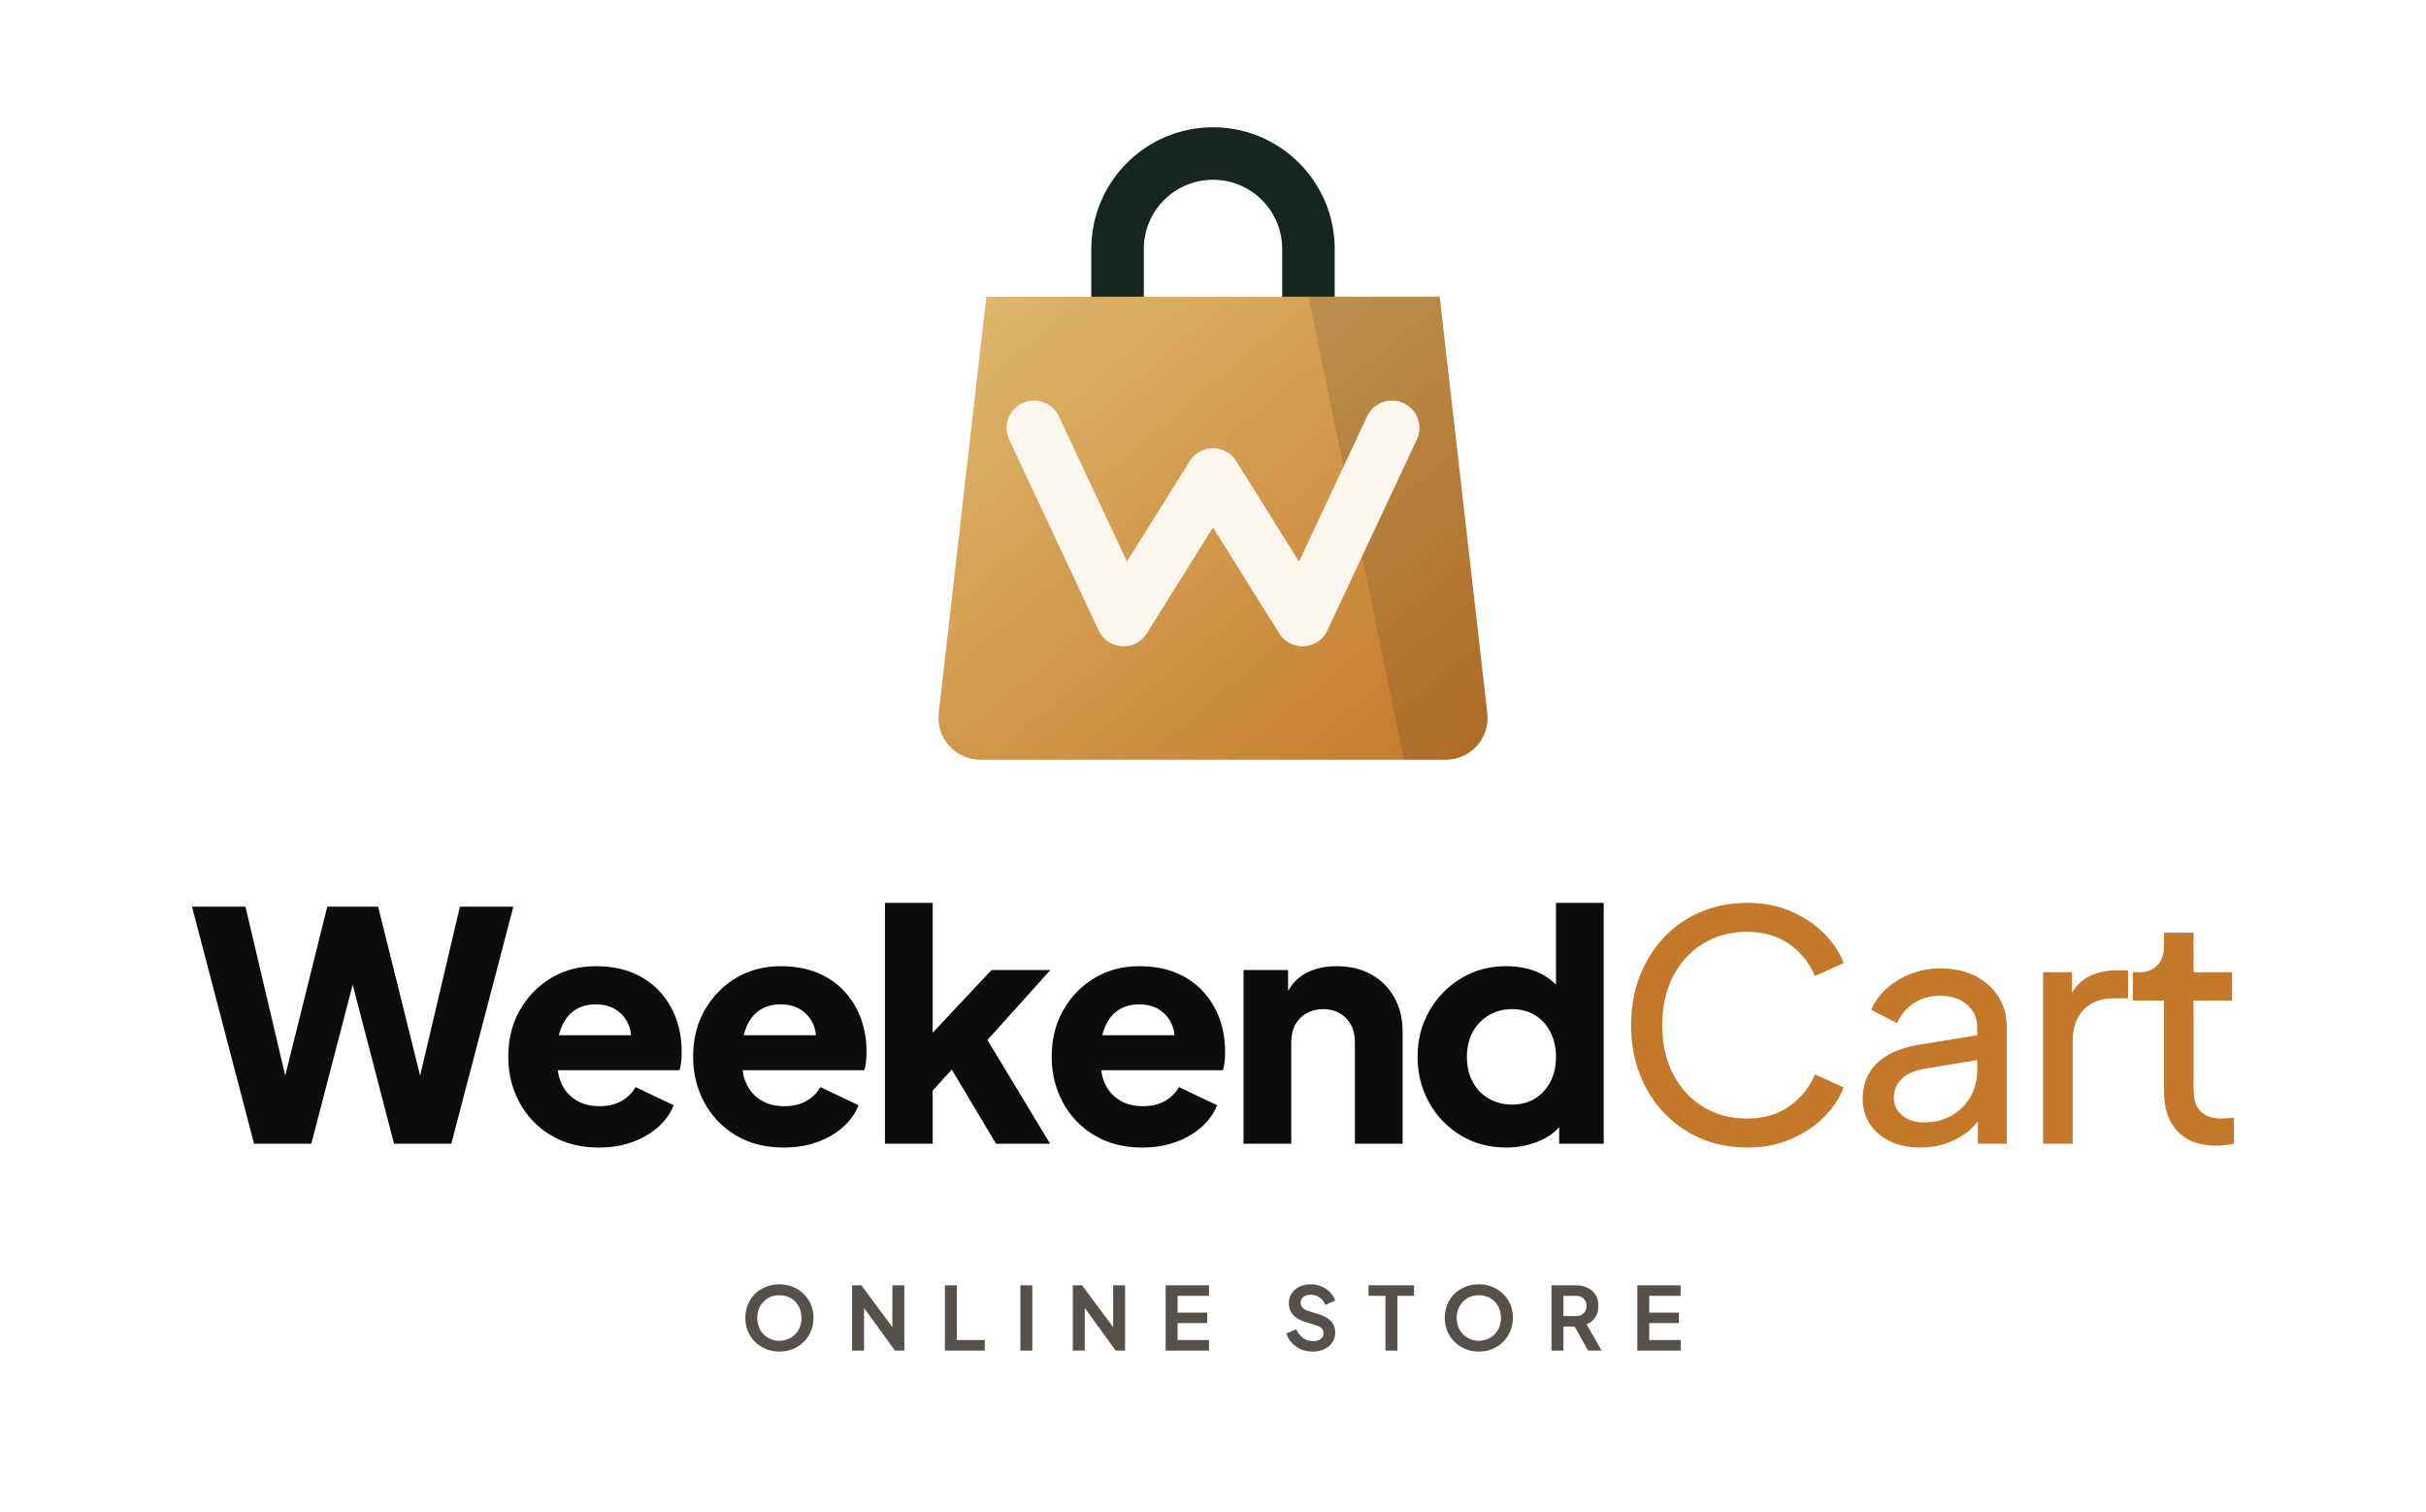
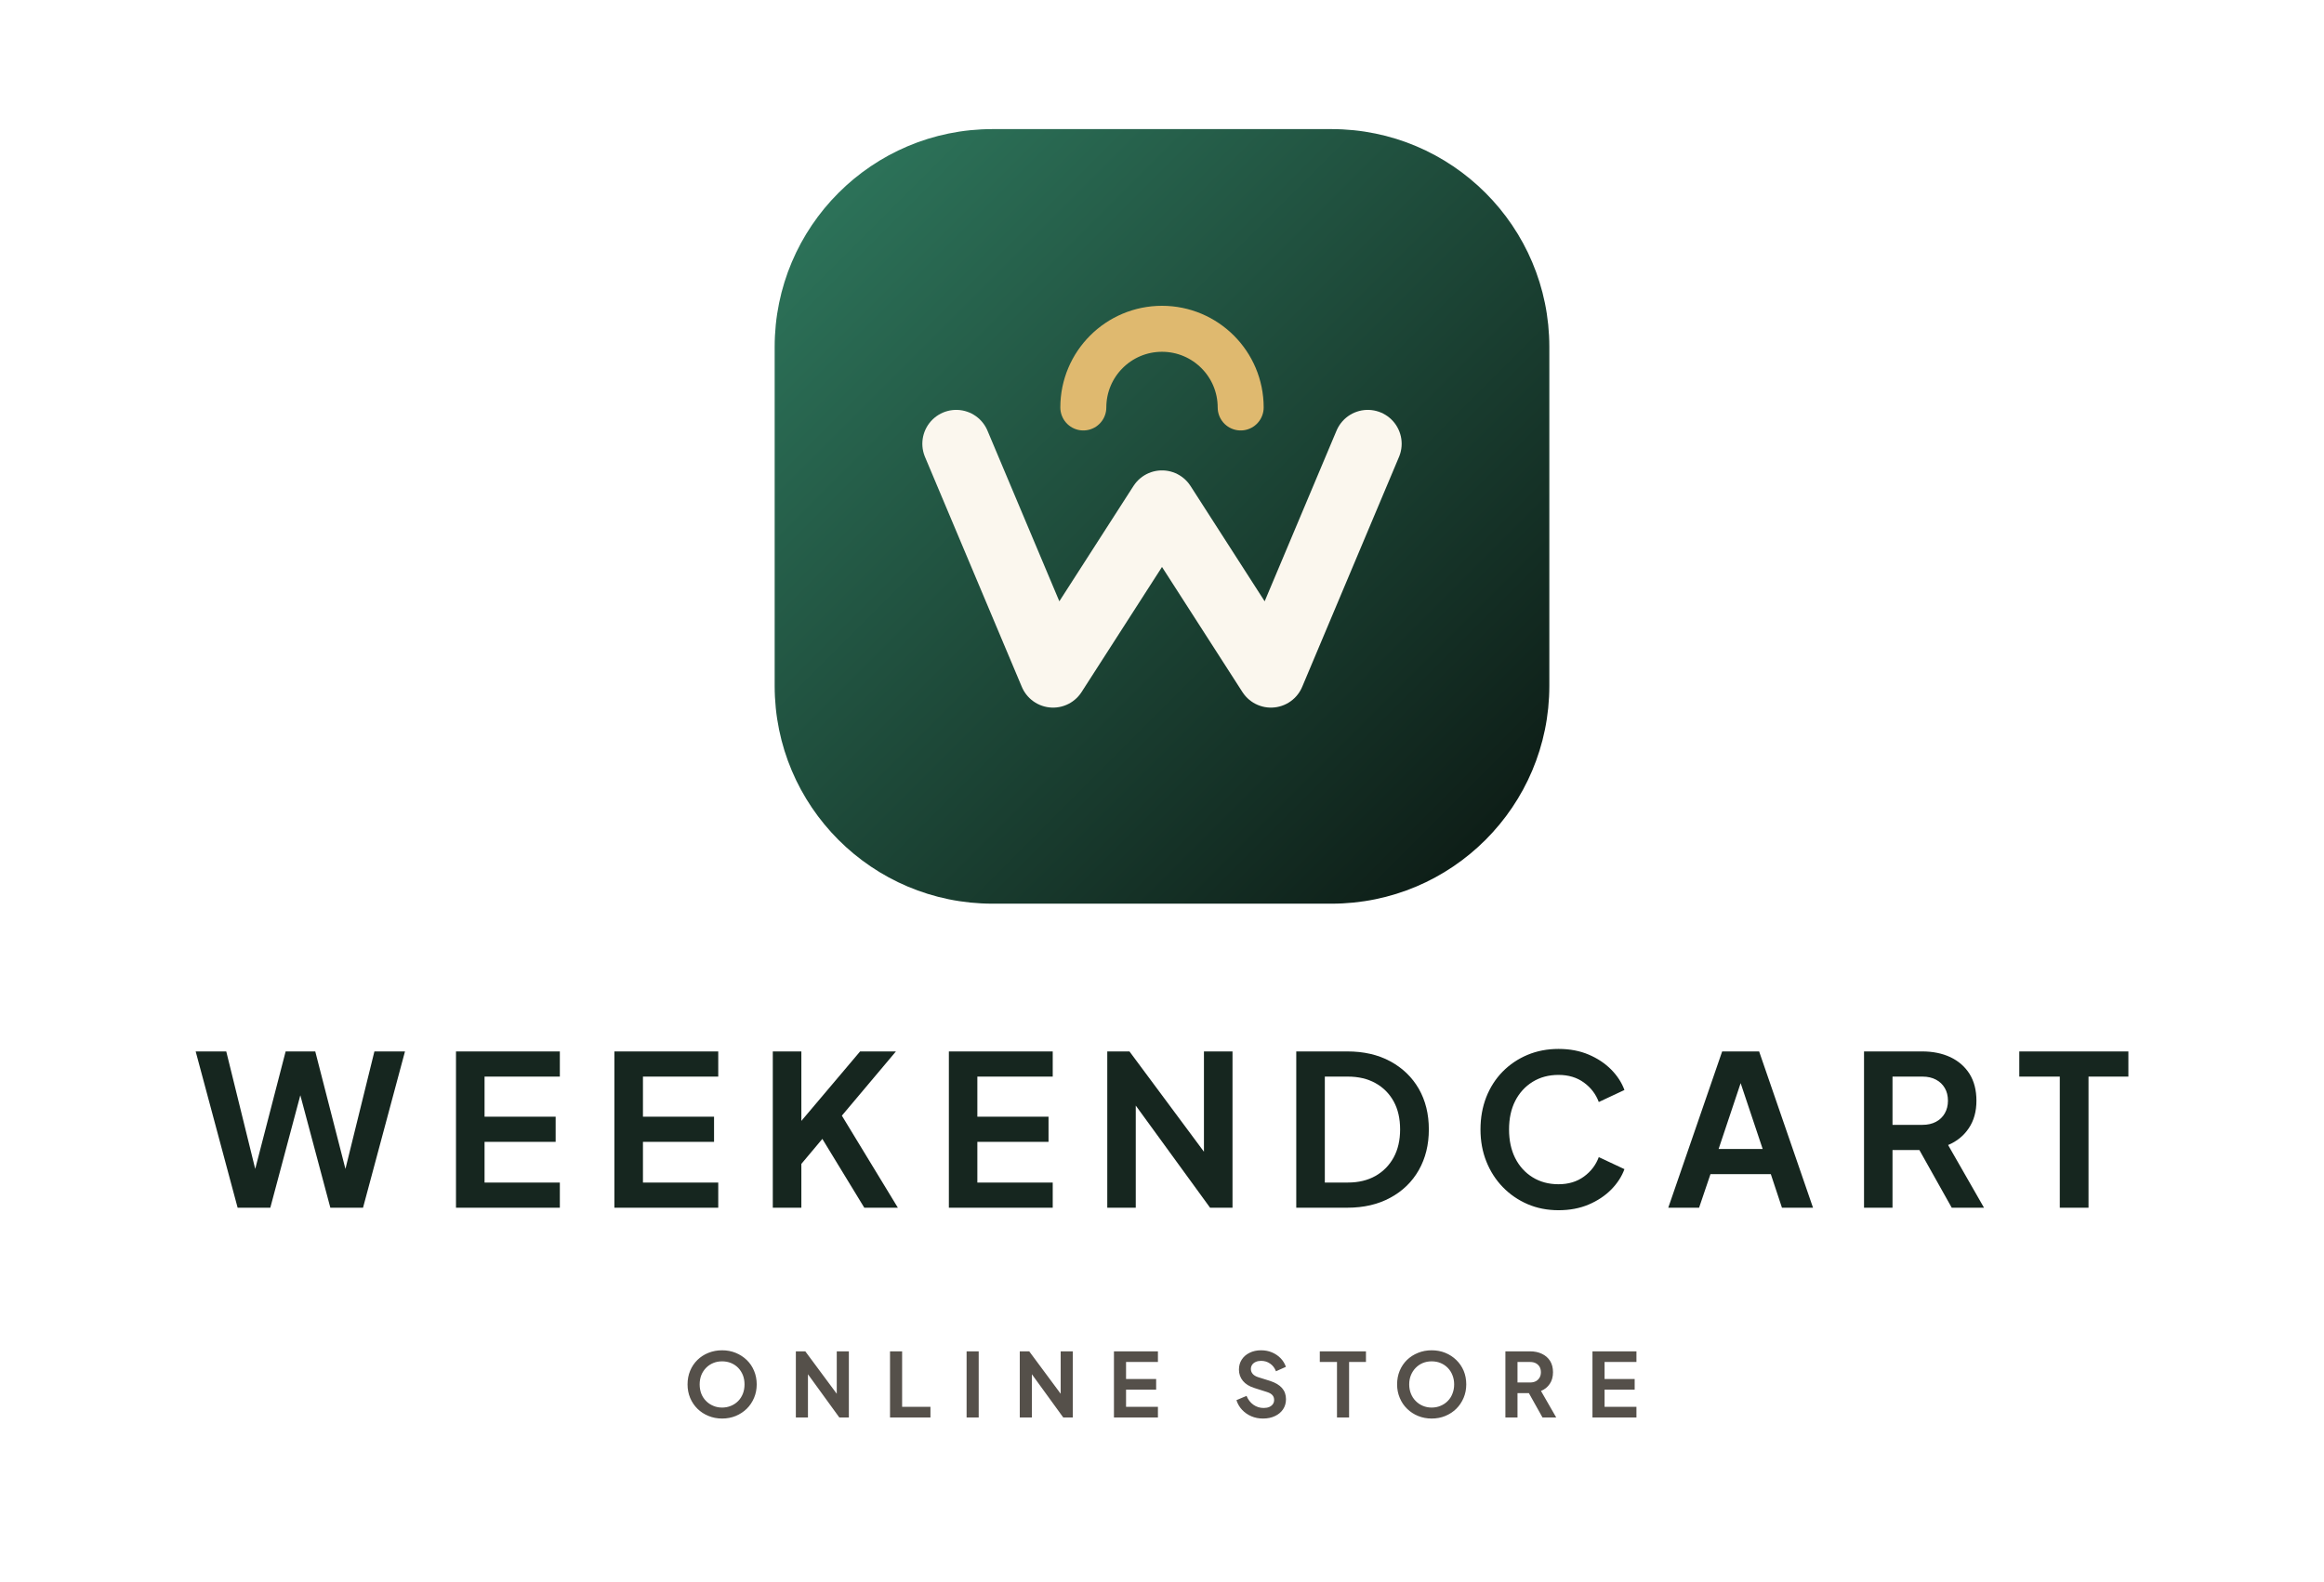
- <svg xmlns="http://www.w3.org/2000/svg" viewBox="0 0 305 190" width="1220" height="760" role="img" aria-label="WeekendCart — Online Store">
-   <g transform="translate(104.50 7.30) scale(1.5)">
+ <svg xmlns="http://www.w3.org/2000/svg" viewBox="0 0 288 196" width="1152" height="784" role="img" aria-label="WeekendCart — Online Store">
+   <g transform="translate(96.00 16.00) scale(1.5)">
    <defs>
-       <linearGradient id="wc-folded-light" x1="0" y1="0" x2="1" y2="1">
-         <stop offset="0" stop-color="#dfb96f" />
-         <stop offset="1" stop-color="#c4782a" />
+       <linearGradient id="wc-monogram-light" x1="0" y1="0" x2="1" y2="1">
+         <stop offset="0" stop-color="#2f7a5f" />
+         <stop offset="1" stop-color="#0b1611" />
      </linearGradient>
    </defs>
-     <path d="M24 20V16a8 8 0 0 1 16 0V20" fill="none" stroke="#16261f" stroke-width="4.4" stroke-linecap="round" />
-     <path d="M13 20H51L55 55a3.5 3.5 0 0 1-3.5 3.8H12.5A3.5 3.5 0 0 1 9 55Z" fill="url(#wc-folded-light)" />
-     <path d="M40 20H51L55 55a3.5 3.5 0 0 1-3.5 3.8H48Z" fill="#000" opacity=".12" />
-     <path d="M17 31L24.5 47L32 35L39.5 47L47 31" fill="none" stroke="#fbf7ee" stroke-width="4.6" stroke-linecap="round" stroke-linejoin="round" />
+     <rect width="64" height="64" rx="18" fill="url(#wc-monogram-light)" />
+     <path d="M25.5 23a6.5 6.5 0 0 1 13 0" fill="none" stroke="#dfb96f" stroke-width="3.8" stroke-linecap="round" />
+     <path d="M15 26L23 45L32 31L41 45L49 26" fill="none" stroke="#fbf7ee" stroke-width="5.6" stroke-linecap="round" stroke-linejoin="round" />
  </g>
-   <g fill="#0d0c0a">
-     <g transform="translate(23.7 143.78)">
-       <path d="M15.44 0L8.24 0L0.44-29.80L7.16-29.80L12.16-8.56L17.44-29.80L23.84-29.80L29.12-8.56L34.12-29.80L40.84-29.80L33.04 0L25.84 0L20.64-20L15.44 0ZM51.60 0.48L51.60 0.48Q48.12 0.48 45.56-1.06Q43.00-2.60 41.60-5.20Q40.20-7.80 40.20-10.96L40.20-10.96Q40.20-14.24 41.66-16.80Q43.12-19.36 45.60-20.84Q48.08-22.32 51.20-22.32L51.20-22.32Q53.80-22.32 55.80-21.50Q57.80-20.68 59.18-19.20Q60.56-17.72 61.28-15.78Q62-13.84 62-11.56L62-11.56Q62-10.92 61.94-10.30Q61.88-9.68 61.72-9.24L61.72-9.24L46.44-9.24Q46.52-8.40 46.84-7.68L46.84-7.68Q47.44-6.28 48.68-5.50Q49.92-4.72 51.68-4.72L51.68-4.72Q53.28-4.72 54.42-5.36Q55.56-6 56.20-7.12L56.20-7.12L61-4.84Q60.36-3.24 58.98-2.04Q57.60-0.84 55.72-0.18Q53.84 0.48 51.60 0.48ZM46.56-13.64L46.56-13.64L55.64-13.64Q55.60-14.16 55.44-14.64L55.44-14.64Q55-15.96 53.90-16.74Q52.80-17.52 51.20-17.52L51.20-17.52Q49.64-17.52 48.52-16.76Q47.40-16 46.84-14.52L46.84-14.52Q46.68-14.12 46.56-13.64ZM74.84 0.48L74.84 0.48Q71.36 0.48 68.80-1.06Q66.24-2.60 64.84-5.20Q63.44-7.80 63.44-10.96L63.44-10.96Q63.44-14.24 64.90-16.80Q66.36-19.36 68.84-20.84Q71.32-22.32 74.44-22.32L74.44-22.32Q77.04-22.32 79.04-21.50Q81.04-20.68 82.42-19.20Q83.80-17.72 84.52-15.78Q85.24-13.84 85.24-11.56L85.24-11.56Q85.24-10.92 85.18-10.30Q85.12-9.68 84.96-9.24L84.96-9.24L69.68-9.24Q69.76-8.40 70.08-7.68L70.08-7.68Q70.68-6.28 71.92-5.50Q73.16-4.72 74.92-4.72L74.92-4.72Q76.52-4.72 77.66-5.36Q78.80-6 79.44-7.12L79.44-7.12L84.24-4.84Q83.60-3.24 82.22-2.04Q80.84-0.84 78.96-0.18Q77.08 0.48 74.84 0.48ZM69.80-13.64L69.80-13.64L78.88-13.64Q78.84-14.16 78.68-14.64L78.68-14.64Q78.24-15.96 77.14-16.74Q76.04-17.52 74.44-17.52L74.44-17.52Q72.88-17.52 71.76-16.76Q70.64-16 70.08-14.52L70.08-14.52Q69.92-14.12 69.80-13.64ZM93.56 0L87.56 0L87.56-30.28L93.56-30.28L93.56-13.96L100.96-21.84L108.36-21.84L100.44-13.04L108.32 0L101.52 0L95.96-9.32L93.56-6.68L93.56 0ZM119.92 0.48L119.92 0.48Q116.44 0.48 113.88-1.06Q111.32-2.60 109.92-5.20Q108.52-7.80 108.52-10.96L108.52-10.96Q108.52-14.24 109.98-16.80Q111.44-19.36 113.92-20.84Q116.40-22.32 119.52-22.32L119.52-22.32Q122.12-22.32 124.12-21.50Q126.12-20.68 127.50-19.20Q128.88-17.72 129.60-15.78Q130.32-13.84 130.32-11.56L130.32-11.56Q130.32-10.92 130.26-10.30Q130.20-9.68 130.04-9.24L130.04-9.24L114.76-9.24Q114.84-8.40 115.16-7.68L115.16-7.68Q115.76-6.28 117-5.50Q118.24-4.72 120-4.72L120-4.72Q121.60-4.72 122.74-5.36Q123.88-6 124.52-7.12L124.52-7.12L129.32-4.84Q128.68-3.24 127.30-2.04Q125.92-0.84 124.04-0.18Q122.16 0.48 119.92 0.48ZM114.88-13.64L114.88-13.64L123.96-13.64Q123.92-14.16 123.76-14.64L123.76-14.64Q123.32-15.96 122.22-16.74Q121.12-17.52 119.52-17.52L119.52-17.52Q117.96-17.52 116.84-16.76Q115.72-16 115.16-14.52L115.16-14.52Q115-14.12 114.88-13.64ZM138.64 0L132.64 0L132.64-21.84L138.24-21.84L138.24-19.20Q139-20.60 140.40-21.40L140.40-21.40Q142.08-22.32 144.36-22.32L144.36-22.32Q146.84-22.32 148.70-21.28Q150.56-20.24 151.60-18.38Q152.64-16.52 152.64-14.04L152.64-14.04L152.64 0L146.64 0L146.64-12.76Q146.64-14.04 146.14-14.96Q145.64-15.88 144.74-16.40Q143.84-16.92 142.64-16.92L142.64-16.92Q141.48-16.92 140.56-16.40Q139.64-15.88 139.14-14.96Q138.64-14.04 138.64-12.76L138.64-12.76L138.64 0ZM165.68 0.48L165.68 0.48Q162.48 0.48 159.96-1.04Q157.44-2.56 155.98-5.16Q154.52-7.76 154.52-10.92L154.52-10.92Q154.52-14.12 156-16.70Q157.48-19.28 160-20.80Q162.52-22.32 165.64-22.32L165.64-22.32Q168.04-22.32 169.92-21.44L169.92-21.44Q171.08-20.84 171.92-20L171.92-20L171.92-30.28L177.92-30.28L177.92 0L172.32 0L172.32-2.08Q171.32-0.96 169.84-0.36L169.84-0.36Q167.92 0.48 165.68 0.48ZM166.40-4.92Q168.04-4.92 169.28-5.68Q170.52-6.44 171.22-7.80Q171.92-9.16 171.92-10.92Q171.92-12.68 171.22-14.04Q170.52-15.40 169.28-16.16Q168.04-16.92 166.40-16.92Q164.76-16.92 163.46-16.14Q162.16-15.36 161.44-14.02Q160.72-12.68 160.72-10.92Q160.72-9.16 161.44-7.80Q162.16-6.44 163.46-5.68Q164.76-4.92 166.40-4.92Z" />
+   <g fill="#16261f">
+     <g transform="translate(23.958 149.682)">
+       <path d="M9.54 0L5.49 0L0.29-19.37L4.08-19.37L7.67-4.81L11.44-19.37L15.11-19.37L18.85-4.81L22.44-19.37L26.23-19.37L21.03 0L16.98 0L13.26-13.94L9.54 0ZM45.42 0L32.55 0L32.55-19.37L45.42-19.37L45.42-16.25L36.09-16.25L36.09-11.28L44.90-11.28L44.90-8.16L36.09-8.16L36.09-3.12L45.42-3.12L45.42 0ZM65.05 0L52.18 0L52.18-19.37L65.05-19.37L65.05-16.25L55.72-16.25L55.72-11.28L64.53-11.28L64.53-8.16L55.72-8.16L55.72-3.12L65.05-3.12L65.05 0ZM75.35 0L71.81 0L71.81-19.37L75.35-19.37L75.35-10.76L82.63-19.37L87.07-19.37L80.37-11.41L87.31 0L83.15 0L77.95-8.53L75.35-5.43L75.35 0ZM106.50 0L93.63 0L93.63-19.37L106.50-19.37L106.50-16.25L97.16-16.25L97.16-11.28L105.98-11.28L105.98-8.16L97.16-8.16L97.16-3.12L106.50-3.12L106.50 0ZM116.79 0L113.26 0L113.26-19.37L116.01-19.37L125.24-6.94L125.24-19.37L128.78-19.37L128.78 0L126.00 0L116.79-12.66L116.79 0ZM143.00 0L136.68 0L136.68-19.37L143.00-19.37Q146.07-19.37 148.34-18.14Q150.62-16.90 151.87-14.73Q153.11-12.56 153.11-9.70L153.11-9.70Q153.11-6.86 151.87-4.67Q150.62-2.47 148.34-1.24Q146.07 0 143.00 0L143.00 0ZM140.22-16.25L140.22-3.12L143.08-3.12Q145.05-3.12 146.50-3.94Q147.94-4.76 148.75-6.23Q149.55-7.70 149.55-9.70L149.55-9.70Q149.55-11.73 148.75-13.18Q147.94-14.64 146.50-15.44Q145.05-16.25 143.08-16.25L143.08-16.25L140.22-16.25Z" />
    </g>
  </g>
-   <g fill="#c4782a">
-     <g transform="translate(23.7 143.78)">
-       <path d="M195.96 0.48L195.96 0.48Q192.80 0.48 190.14-0.66Q187.48-1.80 185.50-3.88Q183.52-5.96 182.44-8.76Q181.36-11.56 181.36-14.88L181.36-14.88Q181.36-18.24 182.44-21.04Q183.52-23.84 185.48-25.92Q187.44-28 190.12-29.14Q192.80-30.28 195.96-30.28L195.96-30.28Q199.04-30.28 201.50-29.20Q203.96-28.12 205.66-26.40Q207.36-24.68 208.08-22.72L208.08-22.72L204.48-21.08Q203.44-23.56 201.24-25.10Q199.04-26.64 195.96-26.64L195.96-26.64Q192.84-26.64 190.42-25.16Q188-23.68 186.64-21.04Q185.28-18.40 185.28-14.88L185.28-14.88Q185.28-11.40 186.64-8.76Q188-6.12 190.42-4.64Q192.84-3.16 195.96-3.16L195.96-3.16Q199.04-3.16 201.24-4.70Q203.44-6.24 204.48-8.72L204.48-8.72L208.08-7.08Q207.36-5.12 205.66-3.40Q203.96-1.68 201.50-0.60Q199.04 0.48 195.96 0.48ZM217.68 0.48L217.68 0.48Q215.56 0.48 213.94-0.30Q212.32-1.08 211.40-2.46Q210.48-3.84 210.48-5.64L210.48-5.64Q210.48-7.36 211.22-8.74Q211.96-10.12 213.54-11.08Q215.12-12.04 217.52-12.44L217.52-12.44L224.88-13.64L224.88-14.64Q224.88-16.40 223.58-17.50Q222.28-18.60 220.16-18.60L220.16-18.60Q218.32-18.60 216.90-17.66Q215.48-16.72 214.80-15.16L214.80-15.16L211.56-16.84Q212.16-18.32 213.48-19.50Q214.80-20.68 216.56-21.36Q218.32-22.04 220.24-22.04L220.24-22.04Q222.72-22.04 224.60-21.10Q226.48-20.16 227.54-18.50Q228.60-16.84 228.60-14.64L228.60-14.64L228.60 0L224.96 0L224.96-2.80Q224.44-2.16 223.80-1.60L223.80-1.60Q222.64-0.64 221.08-0.08Q219.52 0.48 217.68 0.48ZM224.88-9.16L224.88-10.52L218.36-9.44Q216.28-9.08 215.34-8.12Q214.40-7.16 214.40-5.76L214.40-5.76Q214.40-4.44 215.46-3.56Q216.52-2.68 218.12-2.68L218.12-2.68Q220.16-2.68 221.66-3.54Q223.16-4.40 224.02-5.88Q224.88-7.36 224.88-9.16L224.88-9.16ZM236.88 0L233.16 0L233.16-21.56L236.80-21.56L236.80-18.96Q237.52-20.20 238.72-20.92L238.72-20.92Q240.28-21.80 242.52-21.80L242.52-21.80L243.84-21.80L243.84-18.28L241.96-18.28Q239.68-18.28 238.28-16.86Q236.88-15.44 236.88-12.84L236.88-12.84L236.88 0ZM254.92 0.24L254.92 0.24Q251.76 0.24 250.06-1.56Q248.36-3.36 248.36-6.64L248.36-6.64L248.36-18L244.44-18L244.44-21.56L245.24-21.56Q246.68-21.56 247.52-22.44Q248.36-23.32 248.36-24.76L248.36-24.76L248.36-26.52L252.08-26.52L252.08-21.56L256.92-21.56L256.92-18L252.08-18L252.08-6.76Q252.08-5.68 252.42-4.88Q252.76-4.08 253.56-3.62Q254.36-3.16 255.68-3.16L255.68-3.16Q255.96-3.16 256.38-3.20Q256.80-3.24 257.16-3.28L257.16-3.28L257.16 0Q256.64 0.12 256 0.18Q255.36 0.24 254.92 0.24Z" />
+   <g fill="#16261f">
+     <g transform="translate(23.958 149.682)">
+       <path d="M169.18 0.31L169.18 0.31Q167.10 0.31 165.35-0.44Q163.59-1.20 162.28-2.55Q160.97-3.90 160.24-5.72Q159.51-7.54 159.51-9.70L159.51-9.70Q159.51-11.86 160.22-13.69Q160.94-15.52 162.25-16.86Q163.57-18.20 165.33-18.94Q167.10-19.68 169.18-19.68L169.18-19.68Q171.26-19.68 172.91-18.98Q174.56-18.28 175.71-17.12Q176.85-15.96 177.35-14.59L177.35-14.59L174.17-13.10Q173.63-14.56 172.33-15.51Q171.03-16.46 169.18-16.46L169.18-16.46Q167.36-16.46 165.97-15.60Q164.58-14.74 163.81-13.23Q163.05-11.73 163.05-9.70L163.05-9.70Q163.05-7.67 163.81-6.15Q164.58-4.63 165.97-3.77Q167.36-2.91 169.18-2.91L169.18-2.91Q171.03-2.91 172.33-3.86Q173.63-4.81 174.17-6.27L174.17-6.27L177.35-4.78Q176.85-3.41 175.71-2.25Q174.56-1.09 172.91-0.39Q171.26 0.31 169.18 0.31ZM186.60 0L182.78 0L189.46-19.37L194.04-19.37L200.72 0L196.87 0L195.49-4.16L188.01-4.16L186.60 0ZM191.75-15.44L189.02-7.28L194.48-7.28L191.75-15.44ZM210.57 0L207.04 0L207.04-19.37L214.24-19.37Q216.22-19.37 217.74-18.66Q219.26-17.94 220.12-16.58Q220.97-15.21 220.97-13.26L220.97-13.26Q220.97-11.26 220.02-9.85Q219.08-8.45 217.46-7.77L217.46-7.77L221.91 0L217.91 0L213.90-7.15L210.57-7.15L210.57 0ZM210.57-16.25L210.57-10.27L214.29-10.27Q215.25-10.27 215.96-10.65Q216.66-11.02 217.05-11.70Q217.44-12.38 217.44-13.26L217.44-13.26Q217.44-14.17 217.05-14.83Q216.66-15.50 215.96-15.87Q215.25-16.25 214.29-16.25L214.29-16.25L210.57-16.25ZM234.86 0L231.30 0L231.30-16.25L226.28-16.25L226.28-19.37L239.80-19.37L239.80-16.25L234.86-16.25L234.86 0Z" />
    </g>
  </g>
  <g fill="#55504a">
-     <g transform="translate(93.155 169.78)">
+     <g transform="translate(84.655 175.682)">
      <path d="M4.83 0.13L4.83 0.13Q3.93 0.13 3.15-0.19Q2.36-0.51 1.78-1.08Q1.20-1.65 0.87-2.43Q0.55-3.20 0.55-4.10L0.55-4.10Q0.55-5.02 0.87-5.79Q1.19-6.56 1.77-7.13Q2.35-7.70 3.13-8.01Q3.92-8.33 4.83-8.33L4.83-8.33Q5.74-8.33 6.52-8.01Q7.30-7.69 7.89-7.12Q8.47-6.56 8.79-5.79Q9.12-5.02 9.12-4.10L9.12-4.10Q9.12-3.20 8.79-2.43Q8.46-1.65 7.88-1.08Q7.29-0.51 6.52-0.19Q5.74 0.13 4.83 0.13ZM4.83-1.23L4.83-1.23Q5.43-1.23 5.94-1.45Q6.45-1.66 6.83-2.05Q7.20-2.43 7.41-2.96Q7.61-3.49 7.61-4.10L7.61-4.10Q7.61-4.72 7.41-5.24Q7.20-5.76 6.83-6.15Q6.45-6.54 5.94-6.75Q5.43-6.96 4.83-6.96L4.83-6.96Q4.23-6.96 3.73-6.75Q3.22-6.54 2.84-6.15Q2.46-5.76 2.25-5.24Q2.05-4.72 2.05-4.10L2.05-4.10Q2.05-3.49 2.25-2.96Q2.46-2.43 2.84-2.05Q3.22-1.66 3.73-1.45Q4.23-1.23 4.83-1.23ZM15.47 0L13.97 0L13.97-8.20L15.14-8.20L19.04-2.94L19.04-8.20L20.54-8.20L20.54 0L19.36 0L15.47-5.36L15.47 0ZM30.65 0L25.64 0L25.64-8.20L27.14-8.20L27.14-1.32L30.65-1.32L30.65 0ZM36.63 0L35.13 0L35.13-8.20L36.63-8.20L36.63 0ZM43.22 0L41.72 0L41.72-8.20L42.89-8.20L46.79-2.94L46.79-8.20L48.29-8.20L48.29 0L47.11 0L43.22-5.36L43.22 0ZM58.84 0L53.39 0L53.39-8.20L58.84-8.20L58.84-6.88L54.89-6.88L54.89-4.77L58.62-4.77L58.62-3.45L54.89-3.45L54.89-1.32L58.84-1.32L58.84 0ZM71.86 0.13L71.86 0.13Q71.08 0.13 70.42-0.15Q69.75-0.44 69.27-0.95Q68.79-1.46 68.57-2.15L68.57-2.15L69.82-2.68Q70.11-1.98 70.67-1.58Q71.24-1.18 71.94-1.18L71.94-1.18Q72.34-1.18 72.63-1.30Q72.92-1.43 73.08-1.65Q73.24-1.87 73.24-2.18L73.24-2.18Q73.24-2.54 73.02-2.78Q72.81-3.01 72.38-3.15L72.38-3.15L70.81-3.65Q69.85-3.95 69.37-4.54Q68.88-5.14 68.88-5.94L68.88-5.94Q68.88-6.64 69.23-7.18Q69.58-7.72 70.20-8.02Q70.82-8.33 71.62-8.33L71.62-8.33Q72.36-8.33 72.97-8.07Q73.59-7.81 74.04-7.35Q74.48-6.90 74.70-6.28L74.70-6.28L73.47-5.73Q73.23-6.35 72.74-6.68Q72.26-7.02 71.62-7.02L71.62-7.02Q71.25-7.02 70.96-6.89Q70.67-6.76 70.52-6.54Q70.36-6.31 70.36-6.01L70.36-6.01Q70.36-5.67 70.58-5.41Q70.80-5.15 71.25-5.00L71.25-5.00L72.75-4.53Q73.73-4.21 74.22-3.65Q74.71-3.09 74.71-2.27L74.71-2.27Q74.71-1.56 74.35-1.02Q73.99-0.48 73.35-0.18Q72.71 0.13 71.86 0.13ZM82.53 0L81.03 0L81.03-6.88L78.90-6.88L78.90-8.20L84.62-8.20L84.62-6.88L82.53-6.88L82.53 0ZM92.76 0.13L92.76 0.13Q91.86 0.13 91.08-0.19Q90.30-0.51 89.72-1.08Q89.13-1.65 88.81-2.43Q88.48-3.20 88.48-4.10L88.48-4.10Q88.48-5.02 88.80-5.79Q89.12-6.56 89.70-7.13Q90.29-7.70 91.07-8.01Q91.85-8.33 92.76-8.33L92.76-8.33Q93.68-8.33 94.46-8.01Q95.24-7.69 95.82-7.12Q96.40-6.56 96.73-5.79Q97.05-5.02 97.05-4.10L97.05-4.10Q97.05-3.20 96.72-2.43Q96.39-1.65 95.81-1.08Q95.23-0.51 94.45-0.19Q93.68 0.13 92.76 0.13ZM92.76-1.23L92.76-1.23Q93.37-1.23 93.87-1.45Q94.38-1.66 94.76-2.05Q95.14-2.43 95.34-2.96Q95.55-3.49 95.55-4.10L95.55-4.10Q95.55-4.72 95.34-5.24Q95.14-5.76 94.76-6.15Q94.38-6.54 93.87-6.75Q93.37-6.96 92.76-6.96L92.76-6.96Q92.17-6.96 91.66-6.75Q91.16-6.54 90.78-6.15Q90.40-5.76 90.19-5.24Q89.98-4.72 89.98-4.10L89.98-4.10Q89.98-3.49 90.19-2.96Q90.40-2.43 90.78-2.05Q91.16-1.66 91.66-1.45Q92.17-1.23 92.76-1.23ZM103.40 0L101.90 0L101.90-8.20L104.95-8.20Q105.79-8.20 106.43-7.89Q107.07-7.59 107.44-7.01Q107.80-6.43 107.80-5.61L107.80-5.61Q107.80-4.76 107.40-4.17Q107.00-3.57 106.31-3.29L106.31-3.29L108.20 0L106.50 0L104.81-3.02L103.40-3.02L103.40 0ZM103.40-6.88L103.40-4.34L104.97-4.34Q105.38-4.34 105.68-4.50Q105.97-4.66 106.14-4.95Q106.30-5.24 106.30-5.61L106.30-5.61Q106.30-5.99 106.14-6.28Q105.97-6.56 105.68-6.72Q105.38-6.88 104.97-6.88L104.97-6.88L103.40-6.88ZM118.14 0L112.69 0L112.69-8.20L118.14-8.20L118.14-6.88L114.19-6.88L114.19-4.77L117.92-4.77L117.92-3.45L114.19-3.45L114.19-1.32L118.14-1.32L118.14 0Z" />
    </g>
  </g>
</svg>
